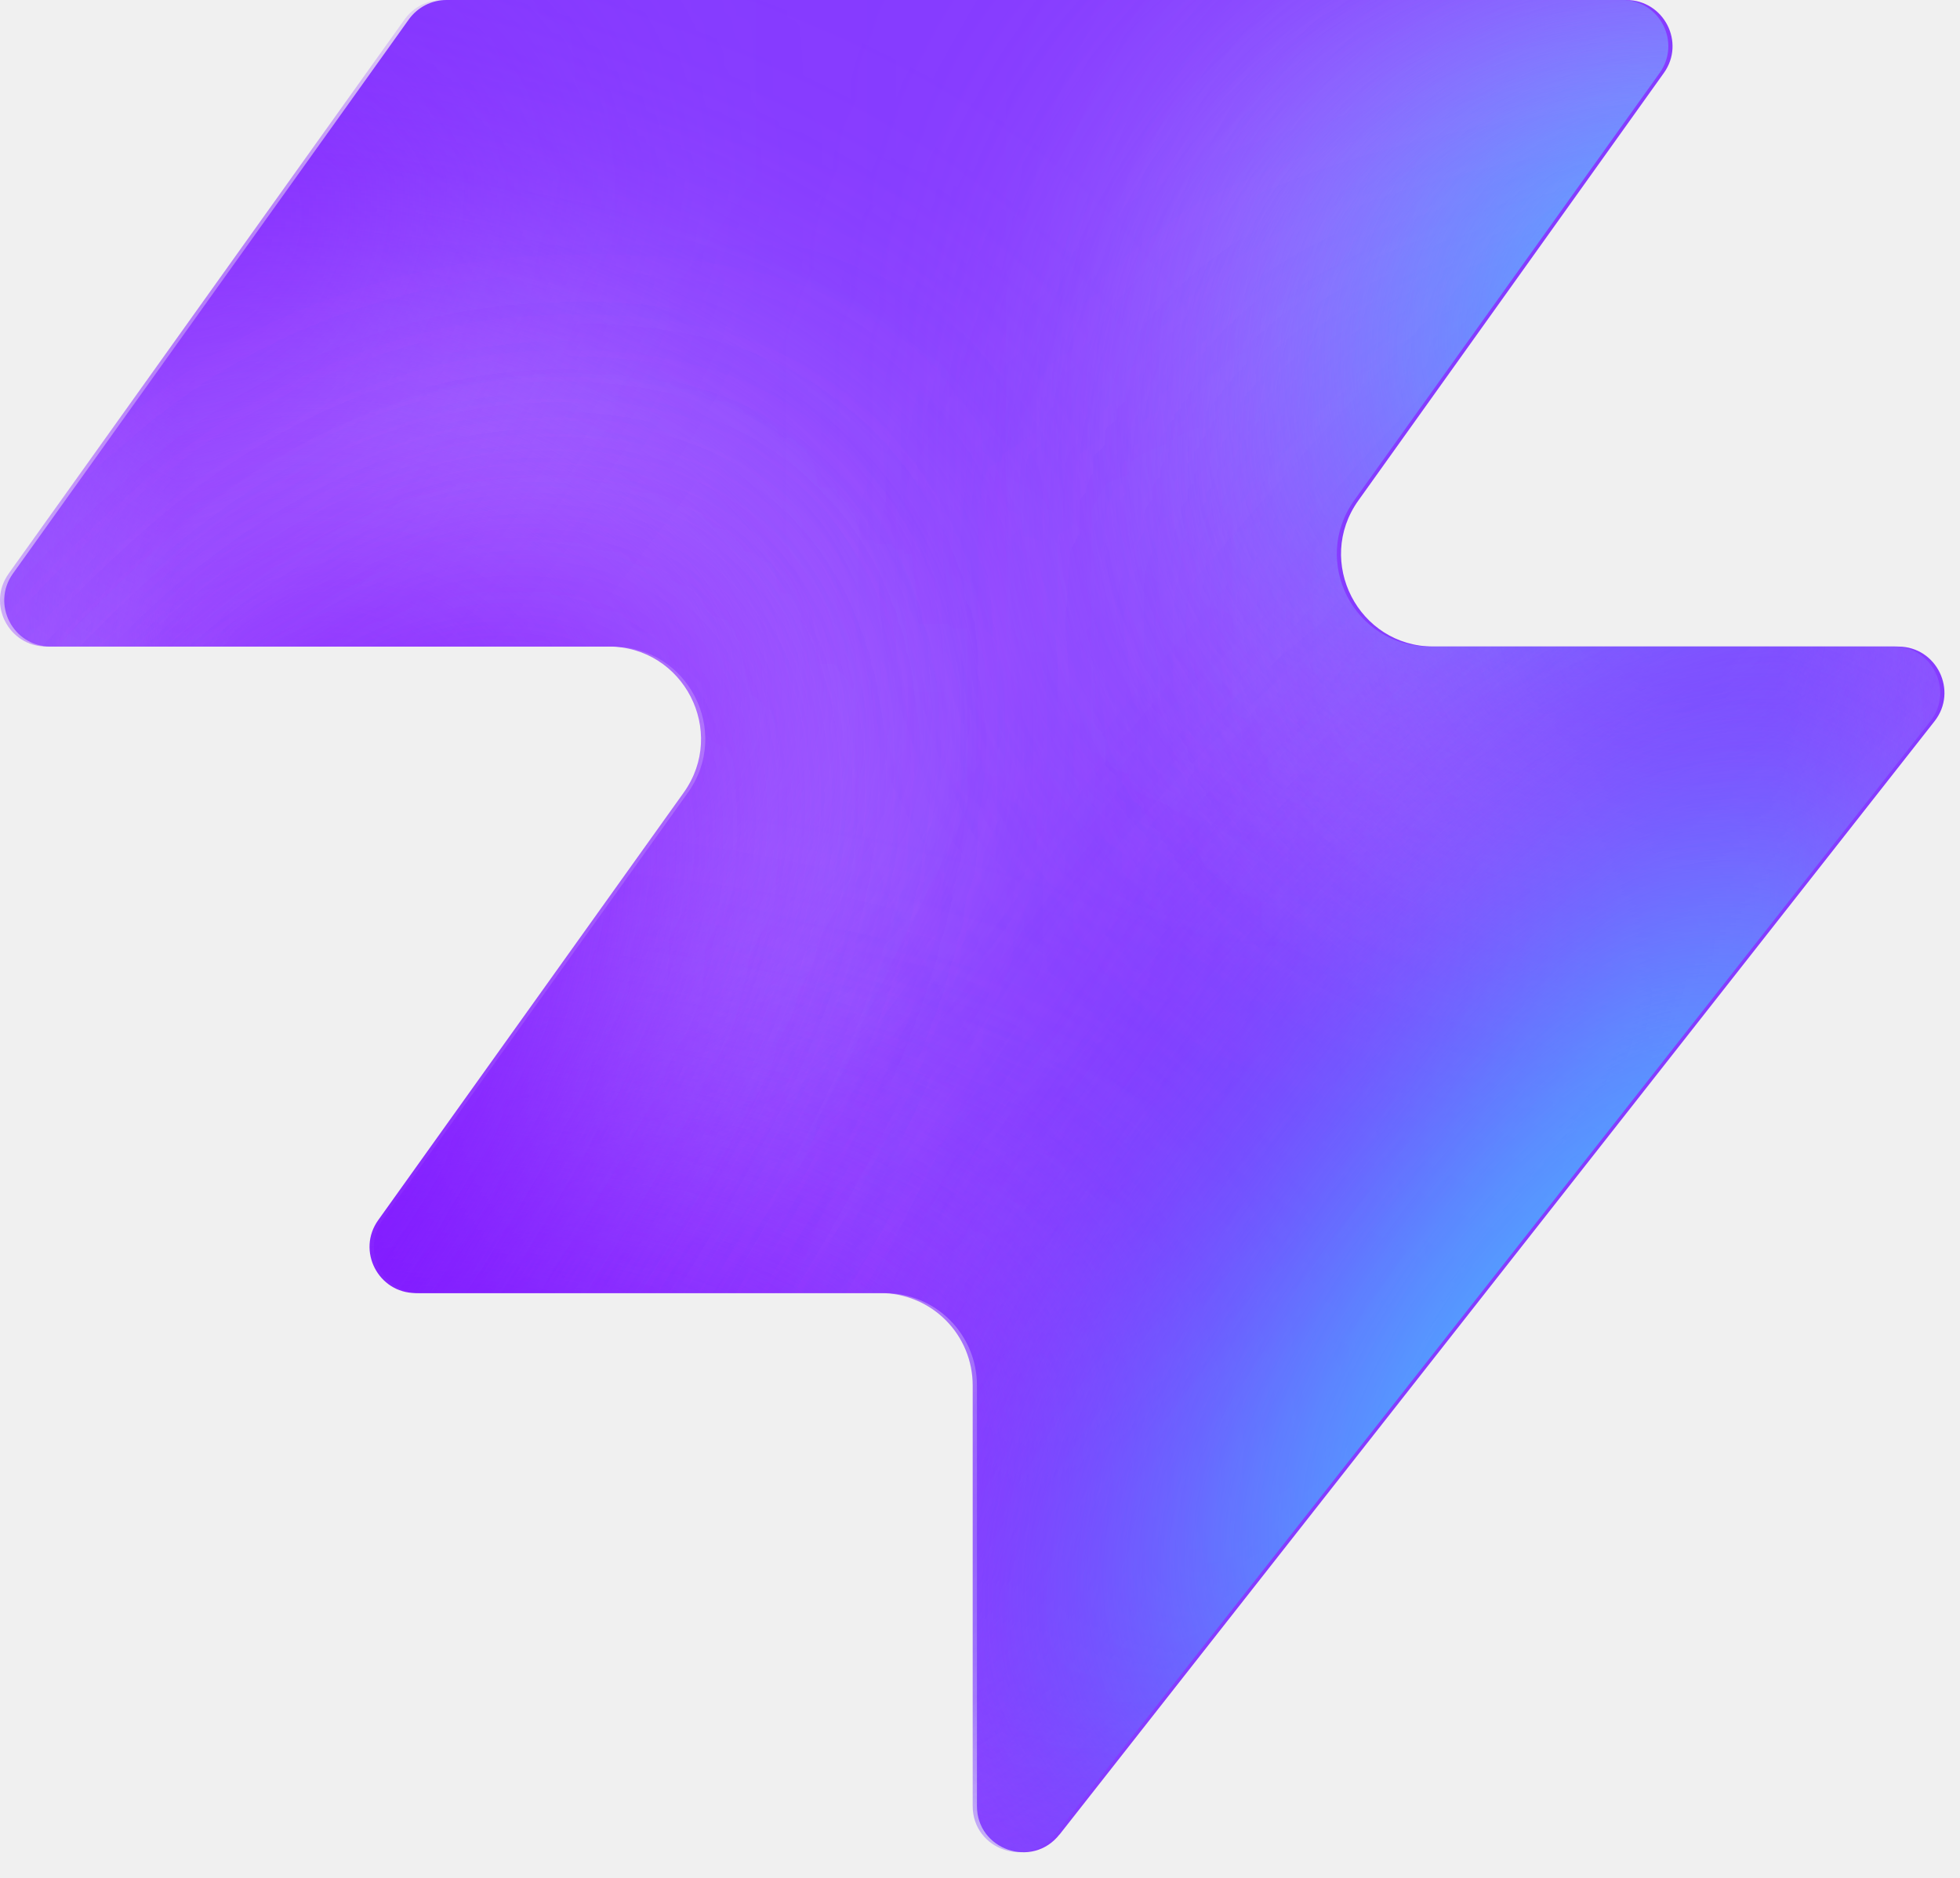
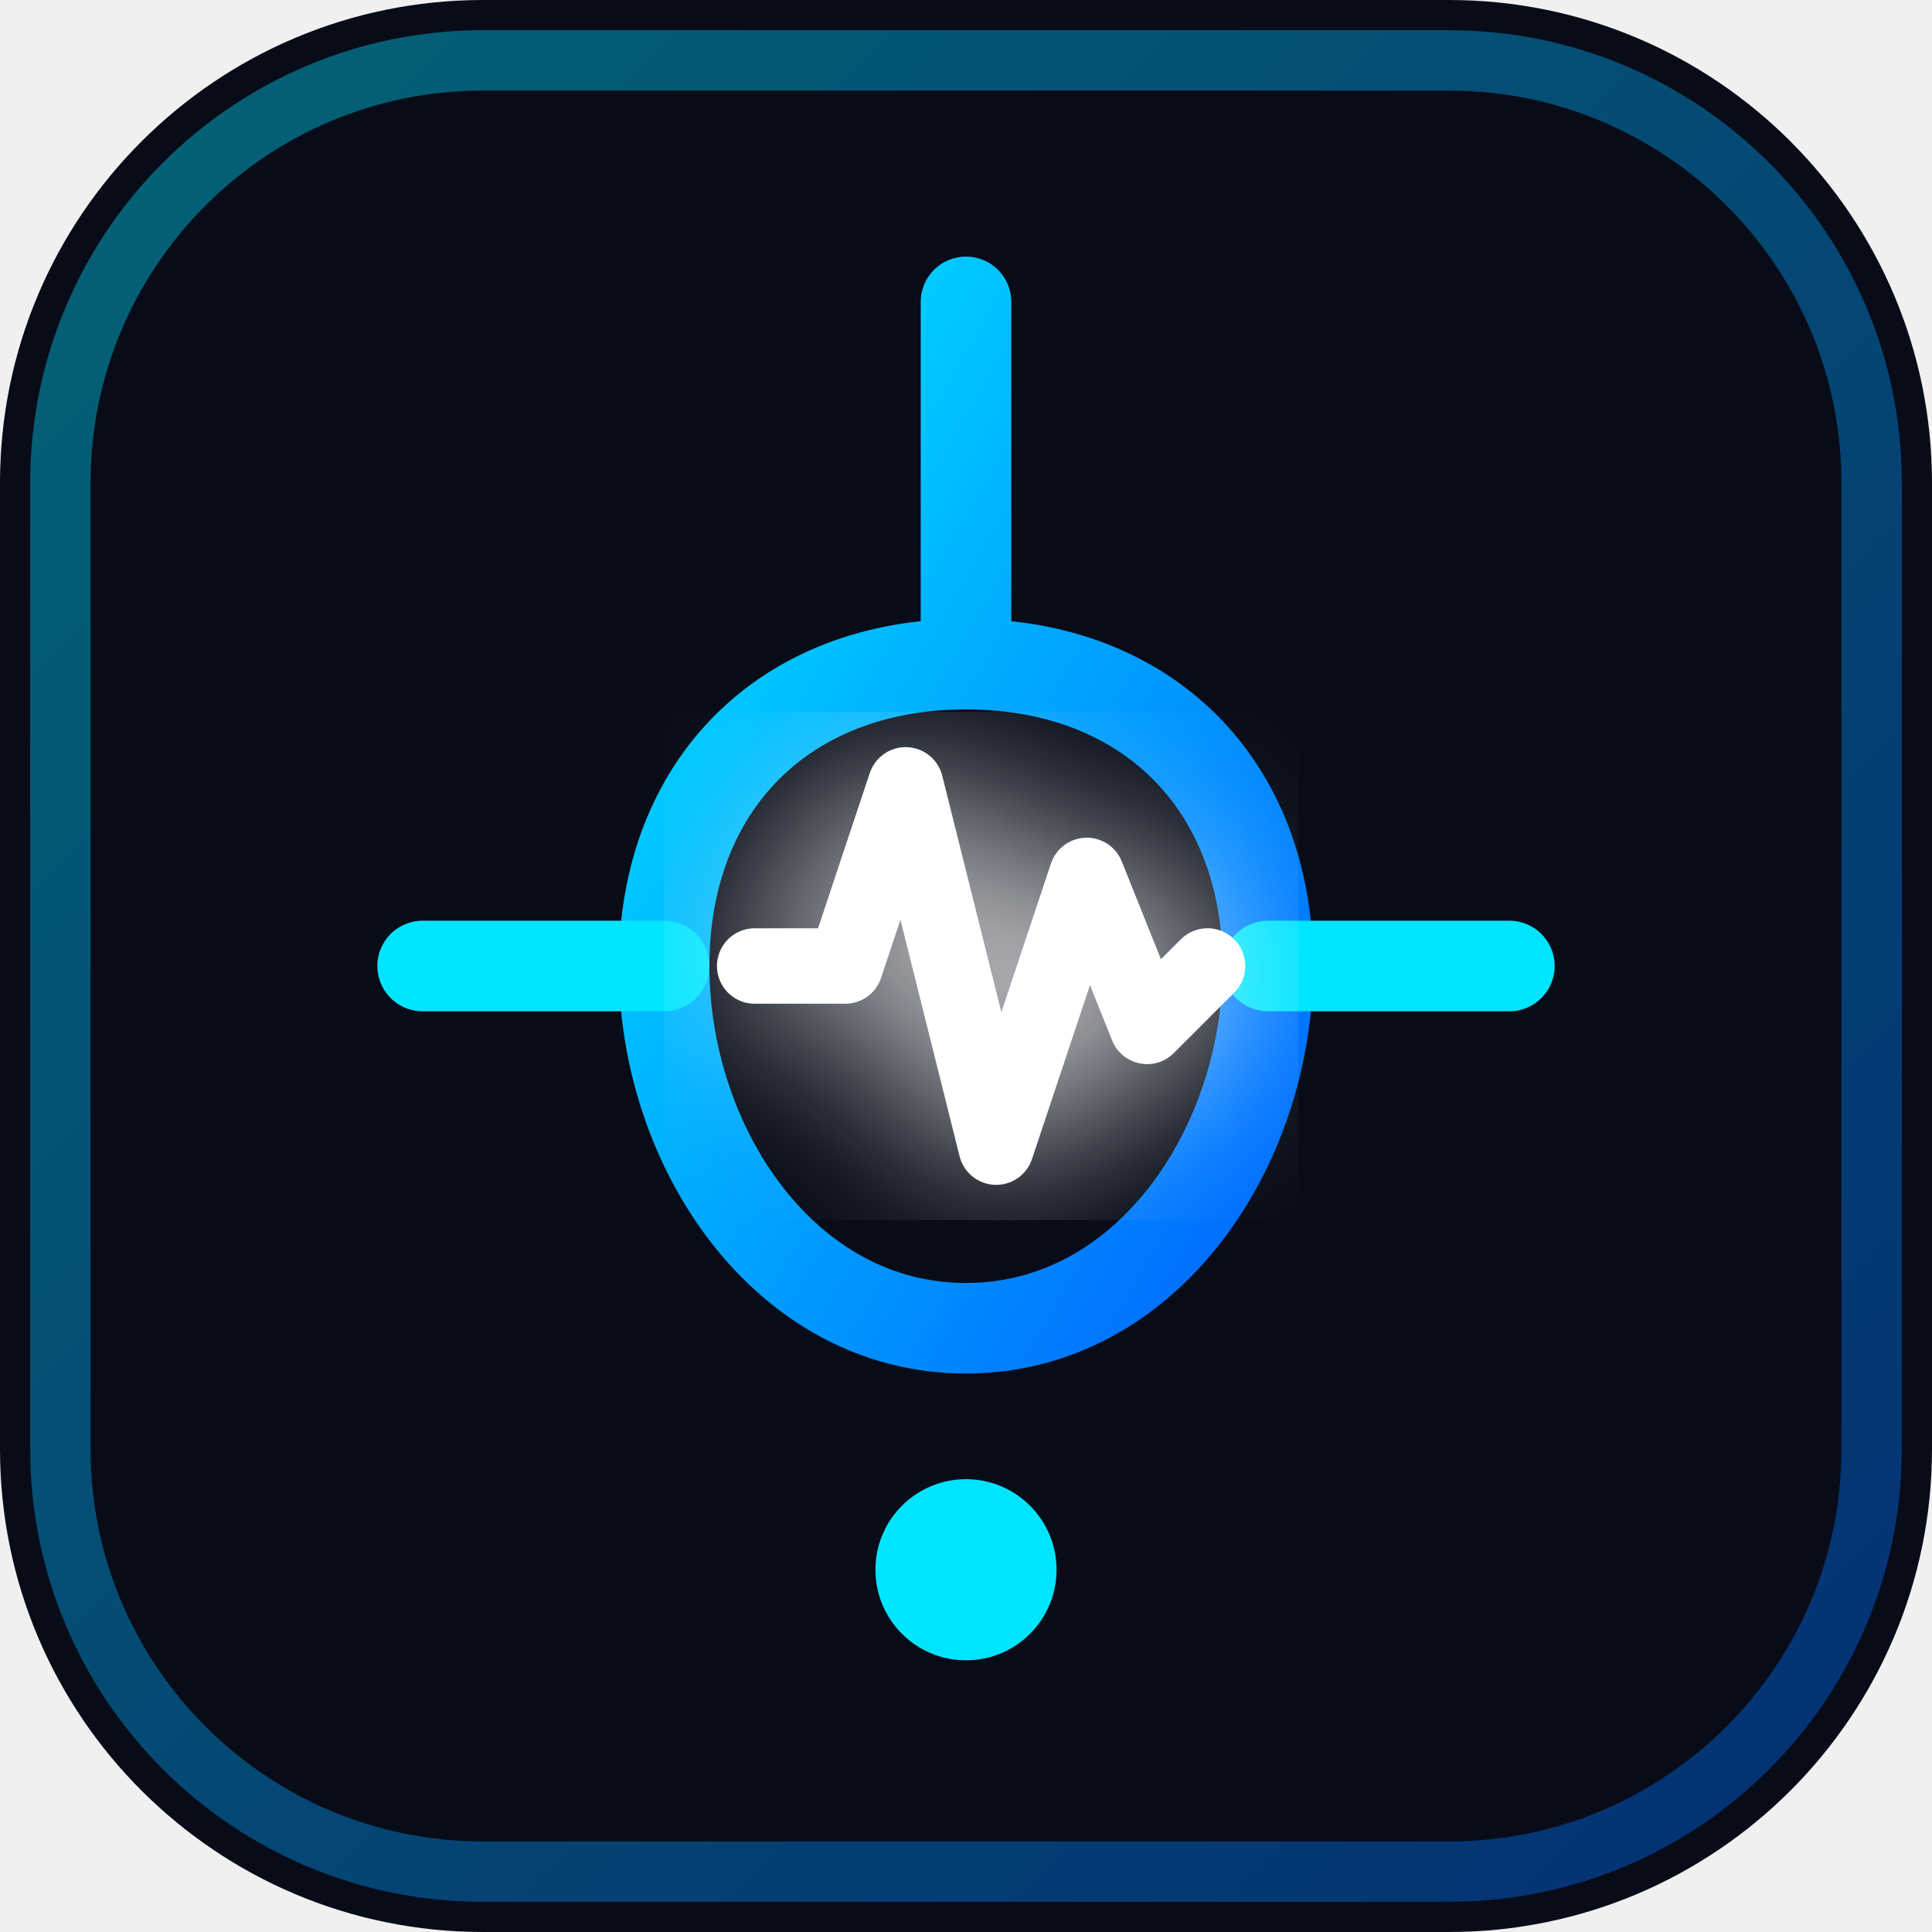
- <svg xmlns="http://www.w3.org/2000/svg" width="48" height="46" fill="none" viewBox="0 0 48 46">
-   <path fill="#863bff" d="M25.946 44.938c-.664.845-2.021.375-2.021-.698V33.937a2.26 2.26 0 0 0-2.262-2.262H10.287c-.92 0-1.456-1.04-.92-1.788l7.48-10.471c1.07-1.497 0-3.578-1.842-3.578H1.237c-.92 0-1.456-1.04-.92-1.788L10.013.474c.214-.297.556-.474.92-.474h28.894c.92 0 1.456 1.04.92 1.788l-7.48 10.471c-1.07 1.498 0 3.579 1.842 3.579h11.377c.943 0 1.473 1.088.89 1.83L25.947 44.94z" style="fill:#863bff;fill:color(display-p3 .525 .23 1);fill-opacity:1" />
-   <mask id="a" width="48" height="46" x="0" y="0" maskUnits="userSpaceOnUse" style="mask-type:alpha">
-     <path fill="#000" d="M25.842 44.938c-.664.844-2.021.375-2.021-.698V33.937a2.26 2.26 0 0 0-2.262-2.262H10.183c-.92 0-1.456-1.04-.92-1.788l7.48-10.471c1.07-1.498 0-3.579-1.842-3.579H1.133c-.92 0-1.456-1.04-.92-1.787L9.91.473c.214-.297.556-.474.92-.474h28.894c.92 0 1.456 1.04.92 1.788l-7.48 10.471c-1.07 1.498 0 3.578 1.842 3.578h11.377c.943 0 1.473 1.088.89 1.832L25.843 44.94z" style="fill:#000;fill-opacity:1" />
-   </mask>
-   <g mask="url(#a)">
-     <g filter="url(#b)">
-       <ellipse cx="5.508" cy="14.704" fill="#ede6ff" rx="5.508" ry="14.704" style="fill:#ede6ff;fill:color(display-p3 .927 .903 1);fill-opacity:1" transform="matrix(.00324 1 1 -.00324 -4.47 31.516)" />
-     </g>
-     <g filter="url(#c)">
-       <ellipse cx="10.399" cy="29.851" fill="#ede6ff" rx="10.399" ry="29.851" style="fill:#ede6ff;fill:color(display-p3 .927 .903 1);fill-opacity:1" transform="matrix(.00324 1 1 -.00324 -39.328 7.883)" />
-     </g>
-     <g filter="url(#d)">
-       <ellipse cx="5.508" cy="30.487" fill="#7e14ff" rx="5.508" ry="30.487" style="fill:#7e14ff;fill:color(display-p3 .492 .077 1);fill-opacity:1" transform="rotate(89.814 -25.913 -14.639)scale(1 -1)" />
-     </g>
-     <g filter="url(#e)">
-       <ellipse cx="5.508" cy="30.599" fill="#7e14ff" rx="5.508" ry="30.599" style="fill:#7e14ff;fill:color(display-p3 .492 .077 1);fill-opacity:1" transform="rotate(89.814 -32.644 -3.334)scale(1 -1)" />
-     </g>
-     <g filter="url(#f)">
-       <ellipse cx="5.508" cy="30.599" fill="#7e14ff" rx="5.508" ry="30.599" style="fill:#7e14ff;fill:color(display-p3 .492 .077 1);fill-opacity:1" transform="matrix(.00324 1 1 -.00324 -34.34 30.47)" />
-     </g>
-     <g filter="url(#g)">
-       <ellipse cx="14.072" cy="22.078" fill="#ede6ff" rx="14.072" ry="22.078" style="fill:#ede6ff;fill:color(display-p3 .927 .903 1);fill-opacity:1" transform="rotate(93.35 24.506 48.493)scale(-1 1)" />
-     </g>
-     <g filter="url(#h)">
-       <ellipse cx="3.47" cy="21.501" fill="#7e14ff" rx="3.47" ry="21.501" style="fill:#7e14ff;fill:color(display-p3 .492 .077 1);fill-opacity:1" transform="rotate(89.009 28.708 47.59)scale(-1 1)" />
-     </g>
-     <g filter="url(#i)">
-       <ellipse cx="3.47" cy="21.501" fill="#7e14ff" rx="3.47" ry="21.501" style="fill:#7e14ff;fill:color(display-p3 .492 .077 1);fill-opacity:1" transform="rotate(89.009 28.708 47.59)scale(-1 1)" />
-     </g>
-     <g filter="url(#j)">
-       <ellipse cx=".387" cy="8.972" fill="#7e14ff" rx="4.407" ry="29.108" style="fill:#7e14ff;fill:color(display-p3 .492 .077 1);fill-opacity:1" transform="rotate(39.51 .387 8.972)" />
-     </g>
-     <g filter="url(#k)">
-       <ellipse cx="47.523" cy="-6.092" fill="#7e14ff" rx="4.407" ry="29.108" style="fill:#7e14ff;fill:color(display-p3 .492 .077 1);fill-opacity:1" transform="rotate(37.892 47.523 -6.092)" />
-     </g>
-     <g filter="url(#l)">
-       <ellipse cx="41.412" cy="6.333" fill="#47bfff" rx="5.971" ry="9.665" style="fill:#47bfff;fill:color(display-p3 .28 .748 1);fill-opacity:1" transform="rotate(37.892 41.412 6.333)" />
-     </g>
-     <g filter="url(#m)">
-       <ellipse cx="-1.879" cy="38.332" fill="#7e14ff" rx="4.407" ry="29.108" style="fill:#7e14ff;fill:color(display-p3 .492 .077 1);fill-opacity:1" transform="rotate(37.892 -1.88 38.332)" />
-     </g>
-     <g filter="url(#n)">
-       <ellipse cx="-1.879" cy="38.332" fill="#7e14ff" rx="4.407" ry="29.108" style="fill:#7e14ff;fill:color(display-p3 .492 .077 1);fill-opacity:1" transform="rotate(37.892 -1.88 38.332)" />
-     </g>
-     <g filter="url(#o)">
-       <ellipse cx="35.651" cy="29.907" fill="#7e14ff" rx="4.407" ry="29.108" style="fill:#7e14ff;fill:color(display-p3 .492 .077 1);fill-opacity:1" transform="rotate(37.892 35.651 29.907)" />
-     </g>
-     <g filter="url(#p)">
-       <ellipse cx="38.418" cy="32.4" fill="#47bfff" rx="5.971" ry="15.297" style="fill:#47bfff;fill:color(display-p3 .28 .748 1);fill-opacity:1" transform="rotate(37.892 38.418 32.4)" />
-     </g>
-   </g>
+ <svg xmlns="http://www.w3.org/2000/svg" viewBox="0 0 64 64" fill="none">
  <defs>
-     <filter id="b" width="60.045" height="41.654" x="-19.77" y="16.149" color-interpolation-filters="sRGB" filterUnits="userSpaceOnUse">
-       <feFlood flood-opacity="0" result="BackgroundImageFix" />
-       <feBlend in="SourceGraphic" in2="BackgroundImageFix" result="shape" />
-       <feGaussianBlur result="effect1_foregroundBlur_2002_17158" stdDeviation="7.659" />
-     </filter>
-     <filter id="c" width="90.34" height="51.437" x="-54.613" y="-7.533" color-interpolation-filters="sRGB" filterUnits="userSpaceOnUse">
-       <feFlood flood-opacity="0" result="BackgroundImageFix" />
-       <feBlend in="SourceGraphic" in2="BackgroundImageFix" result="shape" />
-       <feGaussianBlur result="effect1_foregroundBlur_2002_17158" stdDeviation="7.659" />
-     </filter>
-     <filter id="d" width="79.355" height="29.4" x="-49.64" y="2.03" color-interpolation-filters="sRGB" filterUnits="userSpaceOnUse">
-       <feFlood flood-opacity="0" result="BackgroundImageFix" />
-       <feBlend in="SourceGraphic" in2="BackgroundImageFix" result="shape" />
-       <feGaussianBlur result="effect1_foregroundBlur_2002_17158" stdDeviation="4.596" />
-     </filter>
-     <filter id="e" width="79.579" height="29.4" x="-45.045" y="20.029" color-interpolation-filters="sRGB" filterUnits="userSpaceOnUse">
-       <feFlood flood-opacity="0" result="BackgroundImageFix" />
-       <feBlend in="SourceGraphic" in2="BackgroundImageFix" result="shape" />
-       <feGaussianBlur result="effect1_foregroundBlur_2002_17158" stdDeviation="4.596" />
-     </filter>
-     <filter id="f" width="79.579" height="29.4" x="-43.513" y="21.178" color-interpolation-filters="sRGB" filterUnits="userSpaceOnUse">
-       <feFlood flood-opacity="0" result="BackgroundImageFix" />
-       <feBlend in="SourceGraphic" in2="BackgroundImageFix" result="shape" />
-       <feGaussianBlur result="effect1_foregroundBlur_2002_17158" stdDeviation="4.596" />
-     </filter>
-     <filter id="g" width="74.749" height="58.852" x="15.756" y="-17.901" color-interpolation-filters="sRGB" filterUnits="userSpaceOnUse">
-       <feFlood flood-opacity="0" result="BackgroundImageFix" />
-       <feBlend in="SourceGraphic" in2="BackgroundImageFix" result="shape" />
-       <feGaussianBlur result="effect1_foregroundBlur_2002_17158" stdDeviation="7.659" />
-     </filter>
-     <filter id="h" width="61.377" height="25.362" x="23.548" y="2.284" color-interpolation-filters="sRGB" filterUnits="userSpaceOnUse">
-       <feFlood flood-opacity="0" result="BackgroundImageFix" />
-       <feBlend in="SourceGraphic" in2="BackgroundImageFix" result="shape" />
-       <feGaussianBlur result="effect1_foregroundBlur_2002_17158" stdDeviation="4.596" />
-     </filter>
-     <filter id="i" width="61.377" height="25.362" x="23.548" y="2.284" color-interpolation-filters="sRGB" filterUnits="userSpaceOnUse">
-       <feFlood flood-opacity="0" result="BackgroundImageFix" />
-       <feBlend in="SourceGraphic" in2="BackgroundImageFix" result="shape" />
-       <feGaussianBlur result="effect1_foregroundBlur_2002_17158" stdDeviation="4.596" />
-     </filter>
-     <filter id="j" width="56.045" height="63.649" x="-27.636" y="-22.853" color-interpolation-filters="sRGB" filterUnits="userSpaceOnUse">
-       <feFlood flood-opacity="0" result="BackgroundImageFix" />
-       <feBlend in="SourceGraphic" in2="BackgroundImageFix" result="shape" />
-       <feGaussianBlur result="effect1_foregroundBlur_2002_17158" stdDeviation="4.596" />
-     </filter>
-     <filter id="k" width="54.814" height="64.646" x="20.116" y="-38.415" color-interpolation-filters="sRGB" filterUnits="userSpaceOnUse">
-       <feFlood flood-opacity="0" result="BackgroundImageFix" />
-       <feBlend in="SourceGraphic" in2="BackgroundImageFix" result="shape" />
-       <feGaussianBlur result="effect1_foregroundBlur_2002_17158" stdDeviation="4.596" />
-     </filter>
-     <filter id="l" width="33.541" height="35.313" x="24.641" y="-11.323" color-interpolation-filters="sRGB" filterUnits="userSpaceOnUse">
-       <feFlood flood-opacity="0" result="BackgroundImageFix" />
-       <feBlend in="SourceGraphic" in2="BackgroundImageFix" result="shape" />
-       <feGaussianBlur result="effect1_foregroundBlur_2002_17158" stdDeviation="4.596" />
-     </filter>
-     <filter id="m" width="54.814" height="64.646" x="-29.286" y="6.009" color-interpolation-filters="sRGB" filterUnits="userSpaceOnUse">
-       <feFlood flood-opacity="0" result="BackgroundImageFix" />
-       <feBlend in="SourceGraphic" in2="BackgroundImageFix" result="shape" />
-       <feGaussianBlur result="effect1_foregroundBlur_2002_17158" stdDeviation="4.596" />
-     </filter>
-     <filter id="n" width="54.814" height="64.646" x="-29.286" y="6.009" color-interpolation-filters="sRGB" filterUnits="userSpaceOnUse">
-       <feFlood flood-opacity="0" result="BackgroundImageFix" />
-       <feBlend in="SourceGraphic" in2="BackgroundImageFix" result="shape" />
-       <feGaussianBlur result="effect1_foregroundBlur_2002_17158" stdDeviation="4.596" />
-     </filter>
-     <filter id="o" width="54.814" height="64.646" x="8.244" y="-2.416" color-interpolation-filters="sRGB" filterUnits="userSpaceOnUse">
-       <feFlood flood-opacity="0" result="BackgroundImageFix" />
-       <feBlend in="SourceGraphic" in2="BackgroundImageFix" result="shape" />
-       <feGaussianBlur result="effect1_foregroundBlur_2002_17158" stdDeviation="4.596" />
-     </filter>
-     <filter id="p" width="39.409" height="43.623" x="18.713" y="10.588" color-interpolation-filters="sRGB" filterUnits="userSpaceOnUse">
-       <feFlood flood-opacity="0" result="BackgroundImageFix" />
-       <feBlend in="SourceGraphic" in2="BackgroundImageFix" result="shape" />
-       <feGaussianBlur result="effect1_foregroundBlur_2002_17158" stdDeviation="4.596" />
+     <linearGradient id="grad" x1="0%" y1="0%" x2="100%" y2="100%">
+       <stop offset="0%" stop-color="#00e5ff" />
+       <stop offset="100%" stop-color="#0066ff" />
+     </linearGradient>
+     <filter id="glow" x="-20%" y="-20%" width="140%" height="140%">
+       <feGaussianBlur stdDeviation="3" result="blur" />
+       <feComposite in="SourceGraphic" in2="blur" operator="over" />
    </filter>
  </defs>
+   <rect width="64" height="64" rx="16" fill="#070c18" />
+   <rect x="2" y="2" width="60" height="60" rx="14" stroke="url(#grad)" stroke-width="2" stroke-opacity="0.4" />
+   <path d="M32 10V22M32 22C26 22 22 26 22 32C22 38 26 44 32 44C38 44 42 38 42 32C42 26 38 22 32 22Z" stroke="url(#grad)" stroke-width="3" stroke-linecap="round" />
+   <path d="M14 32H22M42 32H50" stroke="#00e5ff" stroke-width="3" stroke-linecap="round" />
+   <path d="M25 32L28 32L30 26L33 38L36 29L38 34L40 32" stroke="#ffffff" stroke-width="2.5" stroke-linecap="round" stroke-linejoin="round" filter="url(#glow)" />
+   <circle cx="32" cy="52" r="3" fill="#00e5ff" />
</svg>
